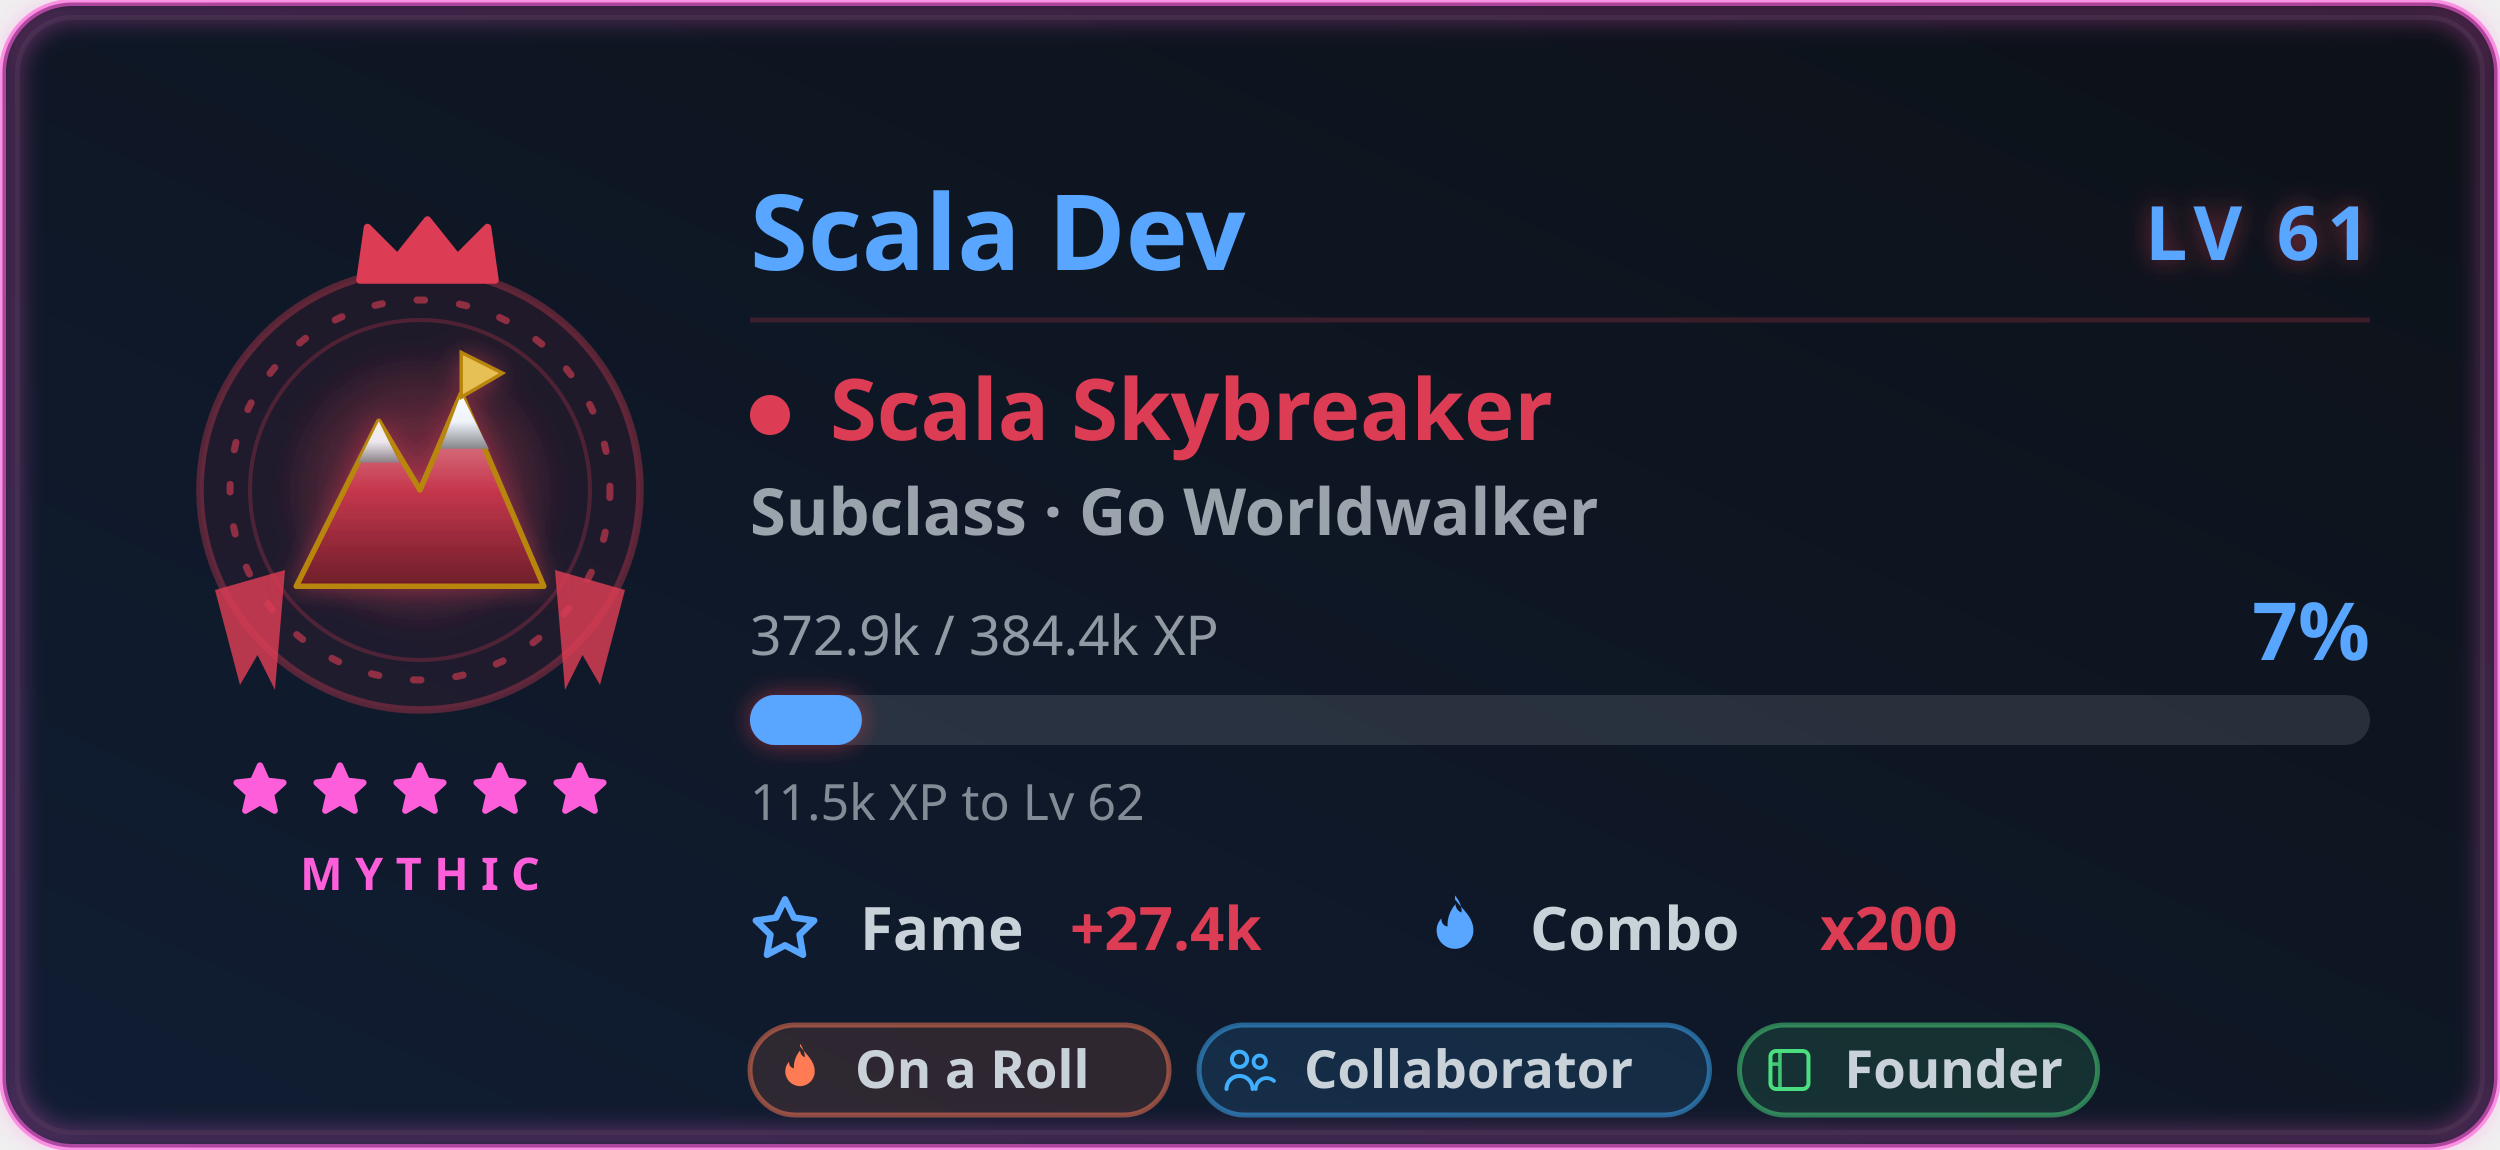
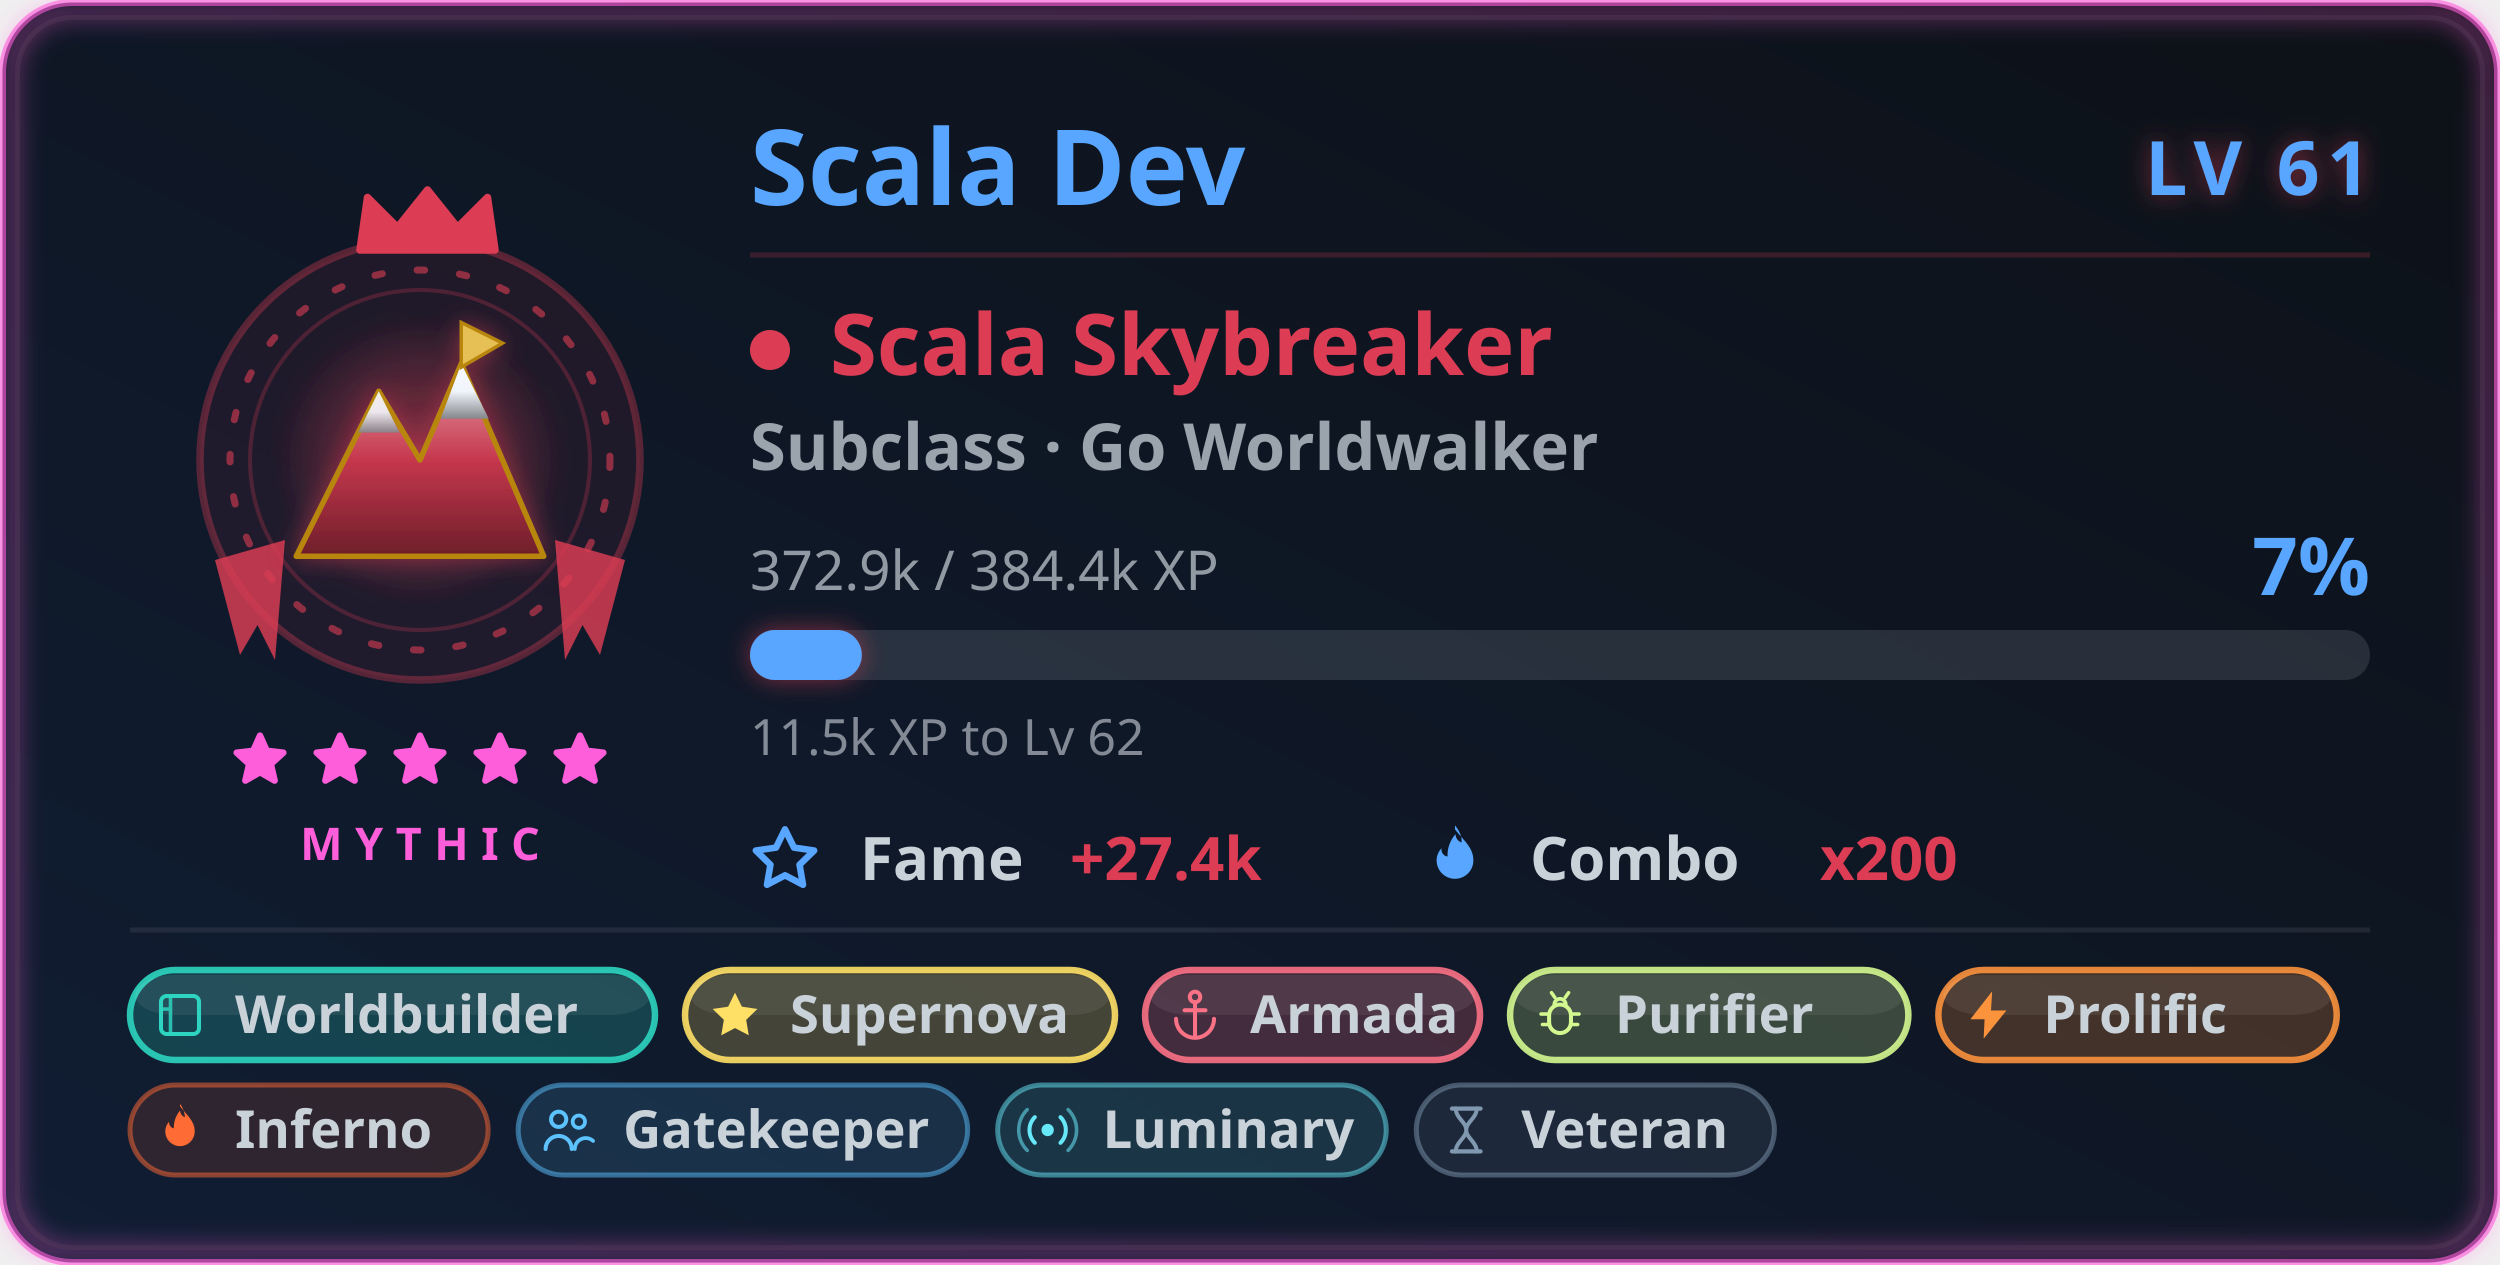
- <svg xmlns="http://www.w3.org/2000/svg" width="500" height="230" viewBox="0 0 500 230" role="img" aria-labelledby="card-title-a11y card-desc-a11y">
+ <svg xmlns="http://www.w3.org/2000/svg" width="500" height="253" viewBox="0 0 500 253" role="img" aria-labelledby="card-title-a11y card-desc-a11y">
  <style>
text { font-family: 'Segoe UI', Ubuntu, 'Helvetica Neue', sans-serif; }
.title { font-size: 18px; font-weight: 600; fill: #58a6ff; }
.title-icon { fill: #58a6ff; }
.icon { fill: #58a6ff; }


.gl-name { font-size: 21px; font-weight: 700; fill: #58a6ff; }
.gl-lvl { font-size: 15px; font-weight: 800; letter-spacing: 1.5px; fill: #58a6ff; }
.gl-class { font-size: 17px; font-weight: 700; fill: #dc3d54; }
.gl-sub { font-size: 13px; font-weight: 600; fill: #c9d1d9; opacity: 0.75; }
.gl-meta { font-size: 11px; fill: #c9d1d9; opacity: 0.7; }
.gl-pct { font-size: 16px; font-weight: 800; fill: #58a6ff; }
.gl-chip-label { font-size: 12px; font-weight: 600; fill: #c9d1d9; }
.gl-chip-value { font-size: 12px; font-weight: 800; fill: #dc3d54; }
.gl-hint { font-size: 10px; fill: #c9d1d9; opacity: 0.62; }
.gl-badge-label { font-size: 10.5px; font-weight: 600; }
.gl-rarity { font-size: 9px; font-weight: 700; letter-spacing: 2.5px; fill: #ff5edb; }

</style>
  <defs>
    <linearGradient id="card-bg" x1="0" y1="0" x2="1" y2="1" gradientTransform="rotate(90, 0.5, 0.5)">
      <stop offset="0.0%" stop-color="#0d1117" />
      <stop offset="100.0%" stop-color="#101d33" />
    </linearGradient>
    <filter id="card-glow" x="-50%" y="-50%" width="200%" height="200%">
      <feGaussianBlur in="SourceGraphic" stdDeviation="3" result="blur" />
      <feFlood flood-color="#58a6ff" flood-opacity="0.55" result="tint" />
      <feComposite in="tint" in2="blur" operator="in" result="softGlow" />
      <feMerge>
        <feMergeNode in="softGlow" />
        <feMergeNode in="SourceGraphic" />
      </feMerge>
    </filter>
    <filter id="gl-glow" x="-60%" y="-60%" width="220%" height="220%">
      <feGaussianBlur in="SourceGraphic" stdDeviation="2.4" result="b" />
      <feFlood flood-color="#dc3d54" flood-opacity="0.55" result="t" />
      <feComposite in="t" in2="b" operator="in" result="g" />
      <feMerge>
        <feMergeNode in="g" />
        <feMergeNode in="SourceGraphic" />
      </feMerge>
    </filter>
    <filter id="gl-rarity" x="-20%" y="-20%" width="140%" height="140%">
      <feGaussianBlur stdDeviation="2.4" />
    </filter>
  </defs>
-   <rect x="0.5" y="0.5" width="499" height="229" rx="14" fill="url(#card-bg)" stroke="#ff5edb" stroke-width="1.4" stroke-opacity="0.6" />
-   <rect x="3.5" y="3.5" width="493" height="223" rx="11" fill="none" stroke="#30363d" stroke-opacity="0.4" />
-   <rect x="2" y="2" width="496" height="226" rx="13" fill="none" stroke="#ff5edb" stroke-width="3.5" stroke-opacity="0.4" filter="url(#gl-rarity)" />
+   <rect x="0.5" y="0.5" width="499" height="252" rx="14" fill="url(#card-bg)" stroke="#ff5edb" stroke-width="1.4" stroke-opacity="0.6" />
+   <rect x="3.5" y="3.5" width="493" height="246" rx="11" fill="none" stroke="#30363d" stroke-opacity="0.4" />
+   <rect x="2" y="2" width="496" height="249" rx="13" fill="none" stroke="#ff5edb" stroke-width="3.5" stroke-opacity="0.4" filter="url(#gl-rarity)" />
  <g class="fade">
    <g class="">
      <g class="flourish">
        <g transform="translate(84,0)">
-           <g transform="translate(0,98)" fill="#dc3d54" opacity="0.82">
+           <g transform="translate(0,92)" fill="#dc3d54" opacity="0.82">
            <path d="M27 16 L41 20 L36 39 L32.5 33 L29 40 Z" />
          </g>
        </g>
        <g transform="translate(84,0) scale(-1,1)">
-           <g transform="translate(0,98)" fill="#dc3d54" opacity="0.82">
+           <g transform="translate(0,92)" fill="#dc3d54" opacity="0.82">
            <path d="M27 16 L41 20 L36 39 L32.5 33 L29 40 Z" />
          </g>
        </g>
      </g>
-       <circle cx="84" cy="98" r="44" fill="#dc3d54" fill-opacity="0.08" stroke="#dc3d54" stroke-opacity="0.35" stroke-width="1.5" />
+       <circle cx="84" cy="92" r="44" fill="#dc3d54" fill-opacity="0.08" stroke="#dc3d54" stroke-opacity="0.35" stroke-width="1.5" />
      <g class="">
-         <circle cx="84" cy="98" r="38" fill="none" stroke="#dc3d54" stroke-opacity="0.6" stroke-width="1.4" stroke-dasharray="1.5 7" stroke-linecap="round" />
-         <circle cx="84" cy="98" r="34" fill="none" stroke="#dc3d54" stroke-opacity="0.25" stroke-width="0.8" />
+         <circle cx="84" cy="92" r="38" fill="none" stroke="#dc3d54" stroke-opacity="0.6" stroke-width="1.4" stroke-dasharray="1.5 7" stroke-linecap="round" />
+         <circle cx="84" cy="92" r="34" fill="none" stroke="#dc3d54" stroke-opacity="0.25" stroke-width="0.8" />
      </g>
      <g class="" filter="url(#gl-glow)">
-         <svg class="" x="51" y="65" width="66" height="66" viewBox="0 0 48 48" aria-hidden="true">
+         <svg class="" x="51" y="59" width="66" height="66" viewBox="0 0 48 48" aria-hidden="true">
          <defs>
            <radialGradient id="scHalo" cx="0.5" cy="0.5" r="0.5">
              <stop offset="0" stop-color="#dc3d54" stop-opacity="0.42" />
              <stop offset="1" stop-color="#dc3d54" stop-opacity="0" />
            </radialGradient>
            <linearGradient id="scRock" x1="0" y1="0" x2="0" y2="1">
              <stop offset="0" stop-color="#e5a5ae" />
              <stop offset="0.5" stop-color="#c6374c" />
              <stop offset="1" stop-color="#6d1e2a" />
            </linearGradient>
            <linearGradient id="scSnow" x1="0" y1="0" x2="0" y2="1">
              <stop offset="0" stop-color="#f8fafd" />
              <stop offset="0.5" stop-color="#f0f4fb" />
              <stop offset="1" stop-color="#84868a" />
            </linearGradient>
          </defs>
          <circle cx="24" cy="24" r="21" fill="url(#scHalo)" />
          <path d="M6 38 L18 14 L24 24 L30 10 L42 38 Z" fill="url(#scRock)" stroke="#b8860b" stroke-width="0.8" stroke-linejoin="round" />
          <path d="M30 10 L34 18 L27 18 Z" fill="url(#scSnow)" />
          <path d="M18 14 L21 20 L15 20 Z" fill="url(#scSnow)" opacity="0.9" />
          <path d="M30 10 V4 M30 4 L36 7 L30 10.5 Z" fill="#e6bf55" stroke="#b8860b" stroke-width="0.5" />
        </svg>
      </g>
-       <g transform="translate(69, 42.5) scale(1.5)">
+       <g transform="translate(69, 36.5) scale(1.5)">
        <path d="M2 9 L3 2 L7 6 L11 1 L15 6 L19 2 L20 9 Z" fill="#dc3d54" stroke="#dc3d54" stroke-width="1" stroke-linejoin="round" />
      </g>
    </g>
    <g>
-       <g class="" transform="translate(45.5, 151.5) scale(0.5416667)" fill="#ff5edb" stroke="#ff5edb" stroke-width="2.4" stroke-linejoin="round" stroke-linecap="round" opacity="1">
-         <path d="M12 3 L14.5 8.6 L20.6 9.3 L16 13.5 L17.4 19.6 L12 16.5 L6.6 19.6 L8 13.5 L3.4 9.3 L9.5 8.6 Z" />
-       </g>
-       <g class="" transform="translate(61.5, 151.5) scale(0.5416667)" fill="#ff5edb" stroke="#ff5edb" stroke-width="2.4" stroke-linejoin="round" stroke-linecap="round" opacity="1">
-         <path d="M12 3 L14.5 8.6 L20.6 9.3 L16 13.5 L17.4 19.6 L12 16.5 L6.6 19.6 L8 13.5 L3.4 9.3 L9.5 8.6 Z" />
-       </g>
-       <g class="" transform="translate(77.5, 151.5) scale(0.5416667)" fill="#ff5edb" stroke="#ff5edb" stroke-width="2.4" stroke-linejoin="round" stroke-linecap="round" opacity="1">
-         <path d="M12 3 L14.5 8.6 L20.6 9.3 L16 13.5 L17.4 19.6 L12 16.5 L6.6 19.6 L8 13.5 L3.4 9.3 L9.5 8.6 Z" />
-       </g>
-       <g class="" transform="translate(93.5, 151.5) scale(0.5416667)" fill="#ff5edb" stroke="#ff5edb" stroke-width="2.4" stroke-linejoin="round" stroke-linecap="round" opacity="1">
-         <path d="M12 3 L14.5 8.6 L20.6 9.3 L16 13.5 L17.4 19.6 L12 16.5 L6.6 19.6 L8 13.5 L3.4 9.3 L9.5 8.6 Z" />
-       </g>
-       <g class="" transform="translate(109.5, 151.5) scale(0.5416667)" fill="#ff5edb" stroke="#ff5edb" stroke-width="2.4" stroke-linejoin="round" stroke-linecap="round" opacity="1">
-         <path d="M12 3 L14.5 8.6 L20.6 9.3 L16 13.5 L17.4 19.6 L12 16.5 L6.6 19.6 L8 13.5 L3.4 9.3 L9.5 8.6 Z" />
-       </g>
-     </g>
-     <text class="gl-rarity" x="84" y="178" text-anchor="middle">MYTHIC</text>
+       <g class="" transform="translate(45.5, 145.5) scale(0.5416667)" fill="#ff5edb" stroke="#ff5edb" stroke-width="2.4" stroke-linejoin="round" stroke-linecap="round" opacity="1">
+         <path d="M12 3 L14.5 8.6 L20.6 9.3 L16 13.5 L17.4 19.6 L12 16.5 L6.6 19.6 L8 13.5 L3.4 9.3 L9.5 8.6 Z" />
+       </g>
+       <g class="" transform="translate(61.5, 145.5) scale(0.5416667)" fill="#ff5edb" stroke="#ff5edb" stroke-width="2.4" stroke-linejoin="round" stroke-linecap="round" opacity="1">
+         <path d="M12 3 L14.5 8.6 L20.6 9.3 L16 13.5 L17.4 19.6 L12 16.5 L6.6 19.6 L8 13.5 L3.4 9.3 L9.5 8.6 Z" />
+       </g>
+       <g class="" transform="translate(77.5, 145.5) scale(0.5416667)" fill="#ff5edb" stroke="#ff5edb" stroke-width="2.4" stroke-linejoin="round" stroke-linecap="round" opacity="1">
+         <path d="M12 3 L14.5 8.6 L20.6 9.3 L16 13.5 L17.4 19.6 L12 16.5 L6.6 19.6 L8 13.5 L3.4 9.3 L9.5 8.6 Z" />
+       </g>
+       <g class="" transform="translate(93.5, 145.5) scale(0.5416667)" fill="#ff5edb" stroke="#ff5edb" stroke-width="2.4" stroke-linejoin="round" stroke-linecap="round" opacity="1">
+         <path d="M12 3 L14.5 8.6 L20.6 9.3 L16 13.5 L17.4 19.6 L12 16.5 L6.6 19.6 L8 13.5 L3.4 9.3 L9.5 8.6 Z" />
+       </g>
+       <g class="" transform="translate(109.5, 145.5) scale(0.5416667)" fill="#ff5edb" stroke="#ff5edb" stroke-width="2.4" stroke-linejoin="round" stroke-linecap="round" opacity="1">
+         <path d="M12 3 L14.5 8.6 L20.6 9.3 L16 13.5 L17.4 19.6 L12 16.5 L6.6 19.6 L8 13.5 L3.4 9.3 L9.5 8.6 Z" />
+       </g>
+     </g>
+     <text class="gl-rarity" x="84" y="172" text-anchor="middle">MYTHIC</text>
  </g>
  <g class="fade" style="animation-delay:.15s">
-     <text class="gl-name" x="150" y="54">Scala Dev</text>
-     <text class="gl-lvl glow-pulse" x="474" y="52" text-anchor="end" filter="url(#gl-glow)">LV 61</text>
-     <line x1="150" y1="64" x2="474" y2="64" stroke="#dc3d54" stroke-opacity="0.22" stroke-width="1" />
-     <circle cx="154" cy="83" r="4" fill="#dc3d54" />
-     <text class="gl-class" x="166" y="88">Scala Skybreaker</text>
-     <text class="gl-sub" x="150" y="107">Subclass · Go Worldwalker</text>
-     <text class="gl-meta" x="150" y="131">372.9k / 384.4k XP</text>
-     <text class="gl-pct " x="474" y="132" text-anchor="end">7%</text>
-     <rect x="150" y="139" width="324" height="10" rx="5" fill="#c9d1d9" fill-opacity="0.14" />
-     <rect class="xp-fill " x="150" y="139" width="22.364" height="10" rx="5" fill="#58a6ff" filter="url(#gl-glow)" />
-     <text class="gl-hint" x="150" y="164">11.5k XP to Lv 62</text>
-     <g transform="translate(150, 190)">
+     <text class="gl-name" x="150" y="41">Scala Dev</text>
+     <text class="gl-lvl glow-pulse" x="474" y="39" text-anchor="end" filter="url(#gl-glow)">LV 61</text>
+     <line x1="150" y1="51" x2="474" y2="51" stroke="#dc3d54" stroke-opacity="0.22" stroke-width="1" />
+     <circle cx="154" cy="70" r="4" fill="#dc3d54" />
+     <text class="gl-class" x="166" y="75">Scala Skybreaker</text>
+     <text class="gl-sub" x="150" y="94">Subclass · Go Worldwalker</text>
+     <text class="gl-meta" x="150" y="118">372.9k / 384.4k XP</text>
+     <text class="gl-pct " x="474" y="119" text-anchor="end">7%</text>
+     <rect x="150" y="126" width="324" height="10" rx="5" fill="#c9d1d9" fill-opacity="0.14" />
+     <rect class="xp-fill " x="150" y="126" width="22.364" height="10" rx="5" fill="#58a6ff" filter="url(#gl-glow)" />
+     <text class="gl-hint" x="150" y="151">11.5k XP to Lv 62</text>
+     <g transform="translate(150, 176)">
      <svg class="icon" x="0" y="-11" width="14" height="14" viewBox="0 0 16 16" aria-hidden="true">
        <path fill-rule="evenodd" d="M8 .25a.75.75 0 0 1 .673.418l1.882 3.815 4.21.612a.75.75 0 0 1 .416 1.279l-3.046 2.97.719 4.192a.75.75 0 0 1-1.088.791L8 12.347l-3.766 1.98a.75.75 0 0 1-1.088-.79l.72-4.194L.818 6.374a.75.75 0 0 1 .416-1.28l4.21-.611L7.327.668A.75.75 0 0 1 8 .25zm0 2.445L6.615 5.5a.75.75 0 0 1-.564.41l-3.097.45 2.24 2.184a.75.75 0 0 1 .216.664l-.528 3.084 2.769-1.456a.75.75 0 0 1 .698 0l2.77 1.456-.53-3.084a.75.75 0 0 1 .216-.664l2.24-2.183-3.096-.45a.75.75 0 0 1-.564-.41L8 2.694v.001z" />
      </svg>
      <text class="gl-chip-label" x="22" y="0">Fame</text>
      <text class="gl-chip-value" x="64" y="0">+27.4k</text>
    </g>
-     <g transform="translate(284, 190)">
+     <g transform="translate(284, 176)">
      <svg class="icon" x="0" y="-11" width="14" height="14" viewBox="0 0 16 16" aria-hidden="true">
        <path fill-rule="evenodd" d="M8 1c1.7 2.3 4.2 4 4.2 7.1a4.2 4.2 0 0 1-8.4 0c0-1.1.4-2 1.1-2.8-.1 1 .5 1.8 1.4 1.9-.1-1.9.6-3.7 1.8-5.1.1 1 .6 1.6 1.4 1.9.1-1.4-.5-2.7-1.5-3.9z" />
      </svg>
      <text class="gl-chip-label" x="22" y="0">Combo</text>
      <text class="gl-chip-value" x="80" y="0">x200</text>
    </g>
  </g>
  <g class="fade" style="animation-delay:.2s">
-     <g>
-       <rect x="150" y="205" width="83.81" height="18" rx="9" fill="#ff7b54" fill-opacity="0.13" stroke="#ff7b54" stroke-opacity="0.5" stroke-width="1" />
-       <g transform="translate(154.3, 208.3) scale(0.475)">
-         <path d="M12 2c2.5 3.4 6.2 6 6.2 10.6a6.2 6.2 0 0 1-12.4 0c0-1.6.6-3 1.6-4.1-.1 1.5.8 2.6 2 2.8-.1-2.8.9-5.4 2.6-7.5.2 1.5.9 2.4 2.1 2.8-.2-2-.8-4-2.1-5.6Z" fill="#ff7b54" />
-       </g>
-       <text class="gl-badge-label" x="171" y="217.6" fill="#c9d1d9">On a Roll</text>
-     </g>
-     <g>
-       <rect x="239.81" y="205" width="102.08" height="18" rx="9" fill="#3fb0ff" fill-opacity="0.13" stroke="#3fb0ff" stroke-opacity="0.5" stroke-width="1" />
-       <g transform="translate(244.11, 208.3) scale(0.475)">
-         <circle cx="8" cy="7.5" r="3.2" fill="none" stroke="#3fb0ff" stroke-width="1.7" />
-         <path d="M2.5 20a5.5 5.5 0 0 1 11 0" fill="none" stroke="#3fb0ff" stroke-width="1.7" stroke-linecap="round" />
-         <circle cx="16.5" cy="8.5" r="2.6" fill="none" stroke="#3fb0ff" stroke-width="1.6" />
-         <path d="M14.8 20a4.6 4.6 0 0 1 7.7-3.4" fill="none" stroke="#3fb0ff" stroke-width="1.6" stroke-linecap="round" />
-       </g>
-       <text class="gl-badge-label" x="260.81" y="217.6" fill="#c9d1d9">Collaborator</text>
-     </g>
-     <g>
-       <rect x="347.89" y="205" width="71.63" height="18" rx="9" fill="#4ade80" fill-opacity="0.13" stroke="#4ade80" stroke-opacity="0.5" stroke-width="1" />
-       <g transform="translate(352.19, 208.3) scale(0.475)">
-         <rect x="4" y="4" width="16" height="16" rx="2.4" fill="none" stroke="#4ade80" stroke-width="1.7" />
-         <path d="M8 4v16 M4 9.5h4" fill="none" stroke="#4ade80" stroke-width="1.5" opacity="0.85" />
-       </g>
-       <text class="gl-badge-label" x="368.89" y="217.6" fill="#c9d1d9">Founder</text>
+     <line x1="26" y1="186" x2="474" y2="186" stroke="#c9d1d9" stroke-opacity="0.1" stroke-width="1" />
+     <g>
+       <rect x="26" y="194" width="105.003" height="18" rx="9" fill="#2dd4bf" fill-opacity="0.22" stroke="#2dd4bf" stroke-opacity="0.9" stroke-width="1.3" />
+       <rect x="27" y="195" width="103.003" height="8" rx="8" fill="#ffffff" fill-opacity="0.07" />
+       <g transform="translate(30.3, 197.3) scale(0.475)">
+         <rect x="4" y="4" width="16" height="16" rx="2.4" fill="none" stroke="#2dd4bf" stroke-width="1.7" />
+         <path d="M8 4v16 M4 9.5h4" fill="none" stroke="#2dd4bf" stroke-width="1.5" opacity="0.85" />
+       </g>
+       <text class="gl-badge-label" x="47" y="206.6" fill="#c9d1d9" font-weight="800">Worldbuilder</text>
+     </g>
+     <g>
+       <rect x="137.003" y="194" width="86.002" height="18" rx="9" fill="#ffe066" fill-opacity="0.22" stroke="#ffe066" stroke-opacity="0.9" stroke-width="1.3" />
+       <rect x="138.003" y="195" width="84.002" height="8" rx="8" fill="#ffffff" fill-opacity="0.07" />
+       <g transform="translate(141.3032, 197.3) scale(0.475)">
+         <path d="M12 2.6 14.9 8.5 21.4 9.45 16.7 14.05 17.8 20.55 12 17.5 6.2 20.55 7.3 14.05 2.6 9.45 9.1 8.5Z" fill="#ffe066" />
+       </g>
+       <text class="gl-badge-label" x="158.003" y="206.6" fill="#c9d1d9" font-weight="800">Supernova</text>
+     </g>
+     <g>
+       <rect x="229.006" y="194" width="67.002" height="18" rx="9" fill="#fb7185" fill-opacity="0.22" stroke="#fb7185" stroke-opacity="0.9" stroke-width="1.3" />
+       <rect x="230.006" y="195" width="65.002" height="8" rx="8" fill="#ffffff" fill-opacity="0.07" />
+       <g transform="translate(233.3056, 197.3) scale(0.475)">
+         <circle cx="12" cy="4.4" r="2.2" fill="none" stroke="#fb7185" stroke-width="1.7" />
+         <path d="M12 6.6V21M7.6 10h8.8" fill="none" stroke="#fb7185" stroke-width="1.7" stroke-linejoin="round" stroke-linecap="round" />
+         <path d="M4 13.6a8 8 0 0 0 16 0" fill="none" stroke="#fb7185" stroke-width="1.7" stroke-linejoin="round" stroke-linecap="round" />
+       </g>
+       <text class="gl-badge-label" x="250.006" y="206.6" fill="#c9d1d9" font-weight="800">Armada</text>
+     </g>
+     <g>
+       <rect x="302.007" y="194" width="79.669" height="18" rx="9" fill="#d4f88f" fill-opacity="0.22" stroke="#d4f88f" stroke-opacity="0.9" stroke-width="1.3" />
+       <rect x="303.007" y="195" width="77.669" height="8" rx="8" fill="#ffffff" fill-opacity="0.07" />
+       <g transform="translate(306.3072, 197.3) scale(0.475)">
+         <rect x="7.4" y="7.6" width="9.2" height="12" rx="4.6" fill="none" stroke="#d4f88f" stroke-width="1.7" />
+         <path d="M9.6 7.6a2.4 2.4 0 0 1 4.8 0" fill="none" stroke="#d4f88f" stroke-width="1.6" stroke-linejoin="round" stroke-linecap="round" />
+         <path d="M7.4 11.6H4M16.6 11.6H20M7.4 16H4.6M16.6 16H19.4M9.8 4.6 8.4 2.6M14.2 4.6 15.6 2.6" fill="none" stroke="#d4f88f" stroke-width="1.5" stroke-linejoin="round" stroke-linecap="round" />
+       </g>
+       <text class="gl-badge-label" x="323.007" y="206.6" fill="#c9d1d9" font-weight="800">Purifier</text>
+     </g>
+     <g>
+       <rect x="387.676" y="194" width="79.669" height="18" rx="9" fill="#fb923c" fill-opacity="0.22" stroke="#fb923c" stroke-opacity="0.9" stroke-width="1.3" />
+       <rect x="388.676" y="195" width="77.669" height="8" rx="8" fill="#ffffff" fill-opacity="0.07" />
+       <g transform="translate(391.976, 197.3) scale(0.475)">
+         <path d="M13.6 2 4.4 13.8h6L10 22l9.6-11.9h-6.5Z" fill="#fb923c" />
+       </g>
+       <text class="gl-badge-label" x="408.676" y="206.6" fill="#c9d1d9" font-weight="800">Prolific</text>
+     </g>
+     <g>
+       <rect x="26" y="217" width="71.63" height="18" rx="9" fill="#ff6b35" fill-opacity="0.13" stroke="#ff6b35" stroke-opacity="0.5" stroke-width="1" />
+       <g transform="translate(30.3, 220.3) scale(0.475)">
+         <path d="M12 2c2.5 3.4 6.2 6 6.2 10.6a6.2 6.2 0 0 1-12.4 0c0-1.6.6-3 1.6-4.1-.1 1.5.8 2.6 2 2.8-.1-2.8.9-5.4 2.6-7.5.2 1.5.9 2.4 2.1 2.8-.2-2-.8-4-2.1-5.6Z" fill="#ff6b35" />
+       </g>
+       <text class="gl-badge-label" x="47" y="229.6" fill="#c9d1d9">Inferno</text>
+     </g>
+     <g>
+       <rect x="103.63" y="217" width="89.9" height="18" rx="9" fill="#5cc3ff" fill-opacity="0.13" stroke="#5cc3ff" stroke-opacity="0.5" stroke-width="1" />
+       <g transform="translate(107.93, 220.3) scale(0.475)">
+         <circle cx="8" cy="7.5" r="3.2" fill="none" stroke="#5cc3ff" stroke-width="1.7" />
+         <path d="M2.5 20a5.5 5.5 0 0 1 11 0" fill="none" stroke="#5cc3ff" stroke-width="1.7" stroke-linecap="round" />
+         <circle cx="16.5" cy="8.5" r="2.6" fill="none" stroke="#5cc3ff" stroke-width="1.6" />
+         <path d="M14.8 20a4.6 4.6 0 0 1 7.7-3.4" fill="none" stroke="#5cc3ff" stroke-width="1.6" stroke-linecap="round" />
+       </g>
+       <text class="gl-badge-label" x="124.63" y="229.6" fill="#c9d1d9">Gatekeeper</text>
+     </g>
+     <g>
+       <rect x="199.53" y="217" width="77.72" height="18" rx="9" fill="#67e8f9" fill-opacity="0.13" stroke="#67e8f9" stroke-opacity="0.5" stroke-width="1" />
+       <g transform="translate(203.83, 220.3) scale(0.475)">
+         <circle cx="12" cy="12" r="2.6" fill="#67e8f9" />
+         <path d="M6.6 6.6a7.6 7.6 0 0 0 0 10.8M17.4 6.6a7.6 7.6 0 0 1 0 10.8" fill="none" stroke="#67e8f9" stroke-width="1.7" stroke-linejoin="round" stroke-linecap="round" />
+         <path d="M3.4 3.4a12.1 12.1 0 0 0 0 17.2M20.6 3.4a12.1 12.1 0 0 1 0 17.2" fill="none" stroke="#67e8f9" stroke-width="1.5" stroke-linejoin="round" stroke-linecap="round" opacity="0.55" />
+       </g>
+       <text class="gl-badge-label" x="220.53" y="229.6" fill="#c9d1d9">Luminary</text>
+     </g>
+     <g>
+       <rect x="283.25" y="217" width="71.63" height="18" rx="9" fill="#8098b0" fill-opacity="0.13" stroke="#8098b0" stroke-opacity="0.5" stroke-width="1" />
+       <g transform="translate(287.55, 220.3) scale(0.475)">
+         <path d="M6 3h12M6 21h12" fill="none" stroke="#8098b0" stroke-width="1.8" stroke-linejoin="round" stroke-linecap="round" />
+         <path d="M7.6 3c0 4 4.4 5.6 4.4 9s-4.4 5-4.4 9M16.4 3c0 4-4.4 5.6-4.4 9s4.4 5 4.4 9" fill="none" stroke="#8098b0" stroke-width="1.7" stroke-linejoin="round" stroke-linecap="round" />
+       </g>
+       <text class="gl-badge-label" x="304.25" y="229.6" fill="#c9d1d9">Veteran</text>
    </g>
  </g>
</svg>
